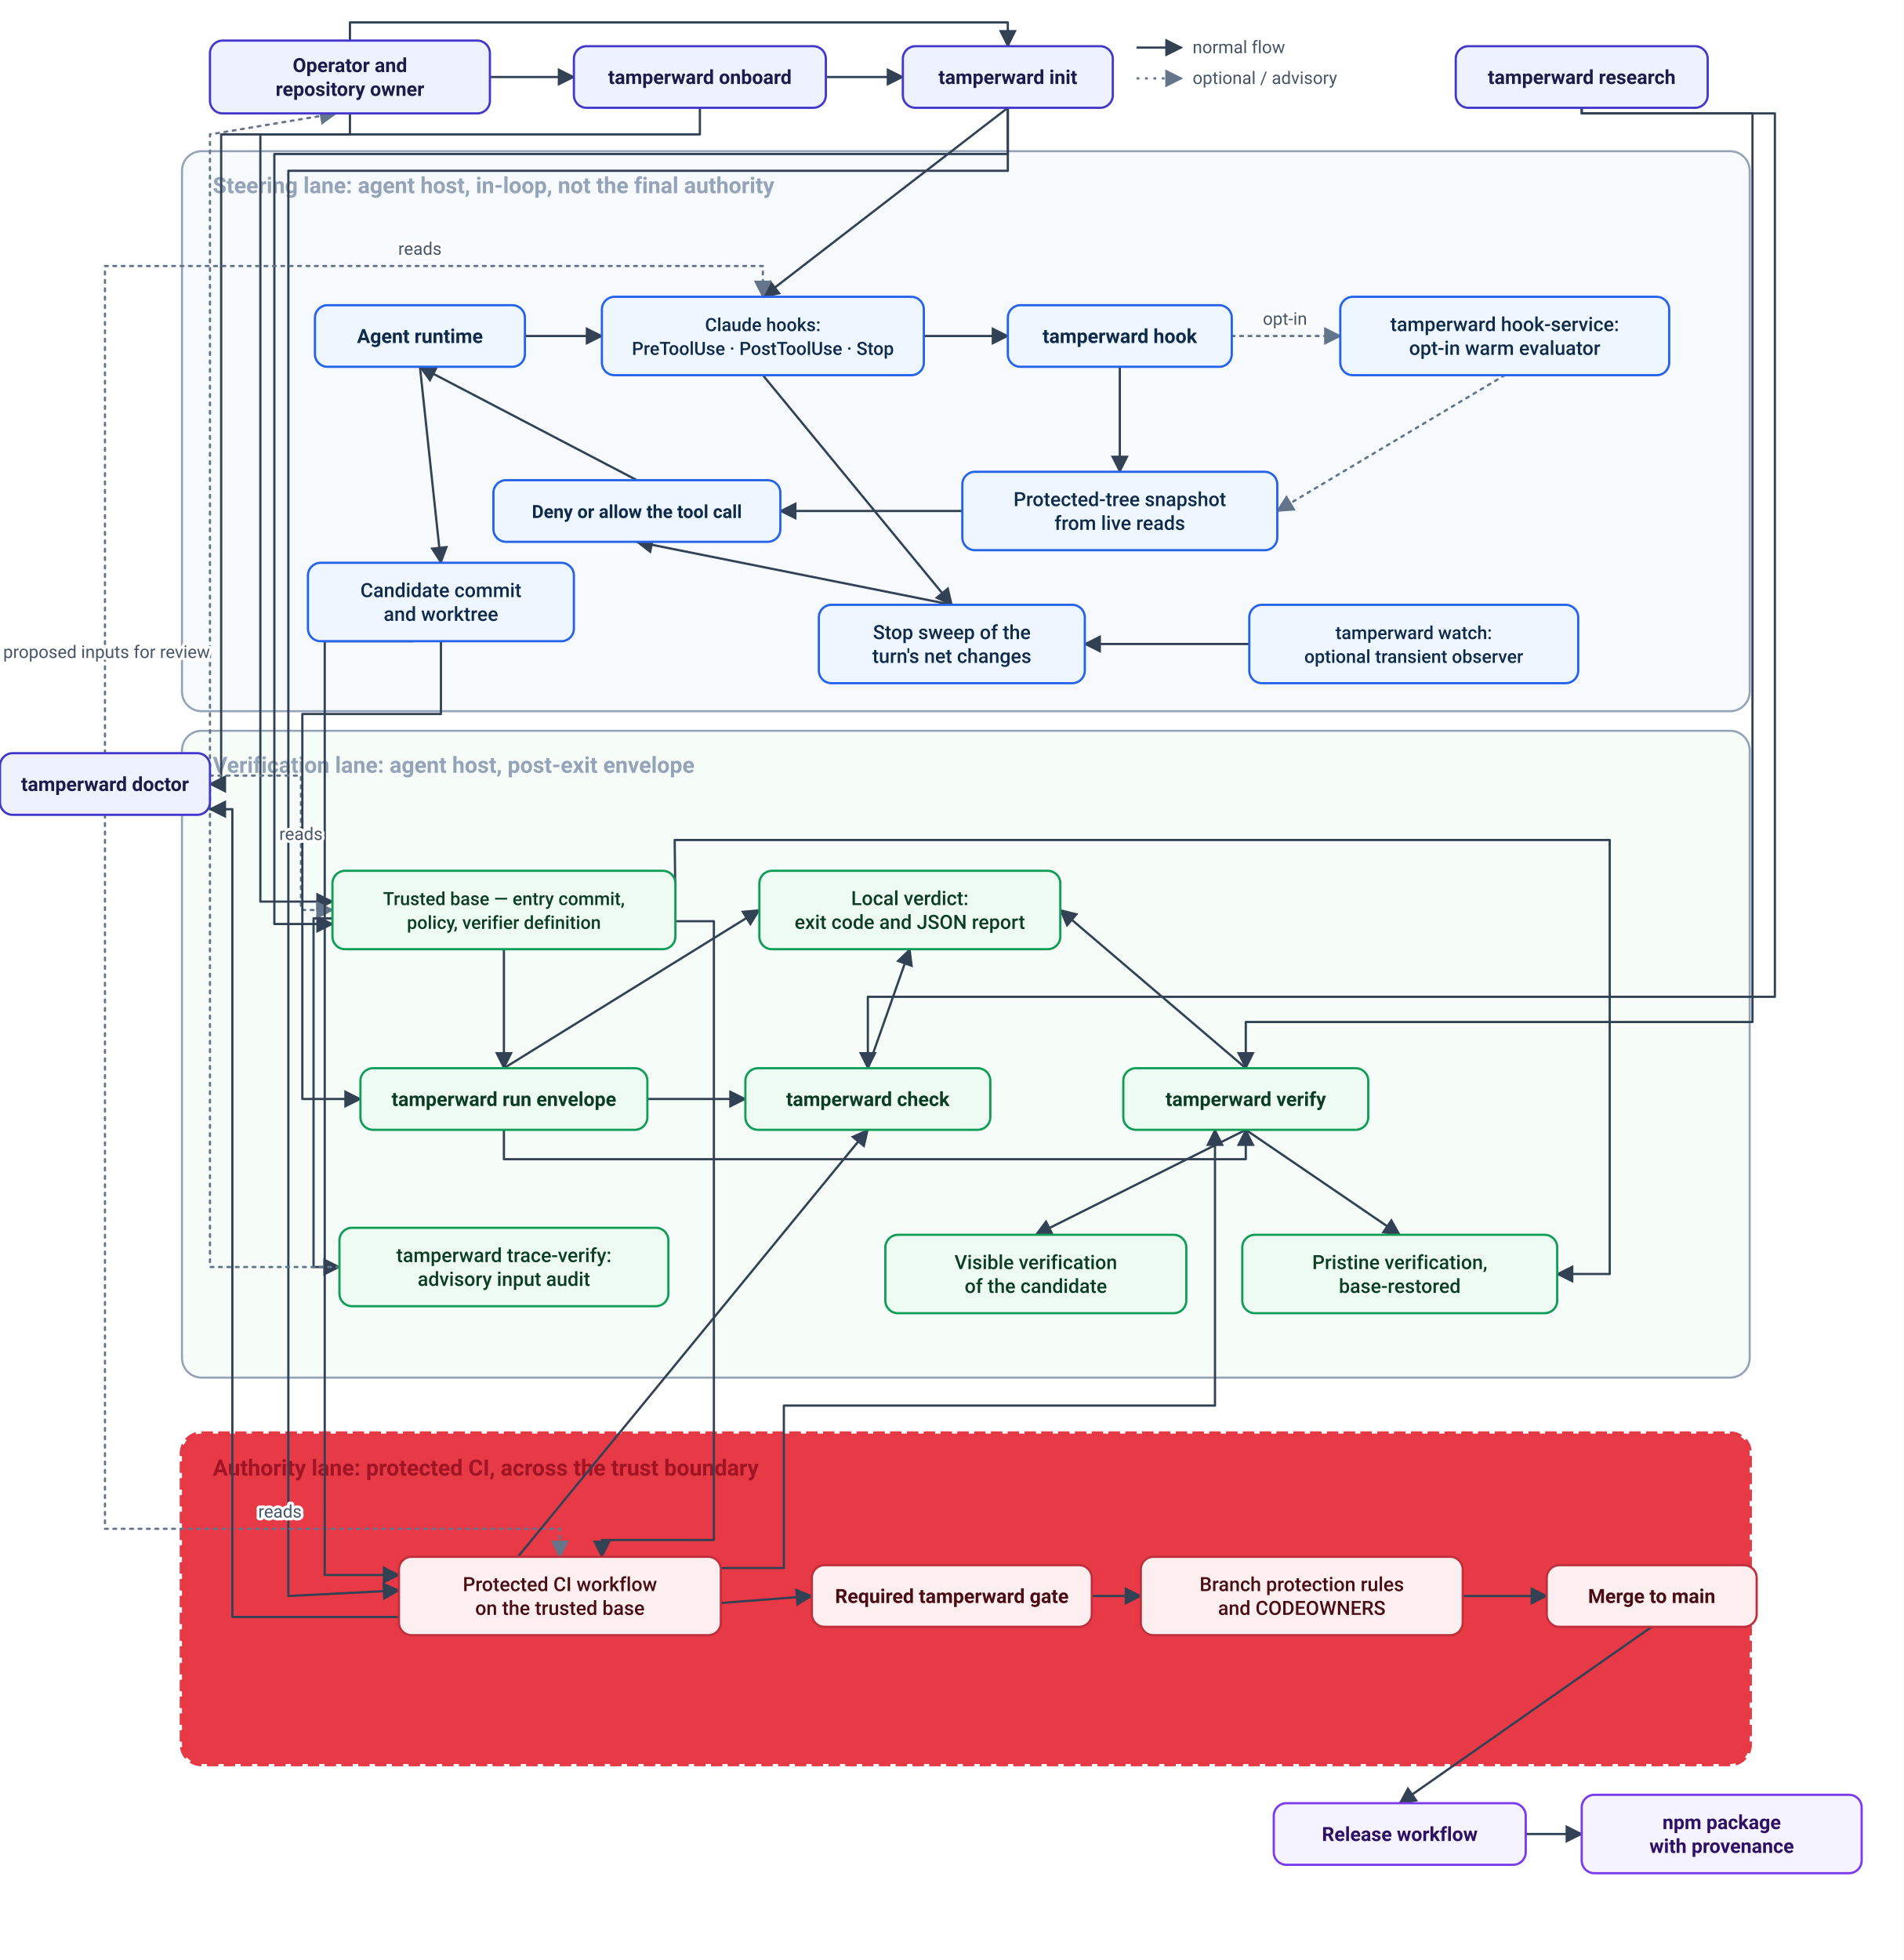
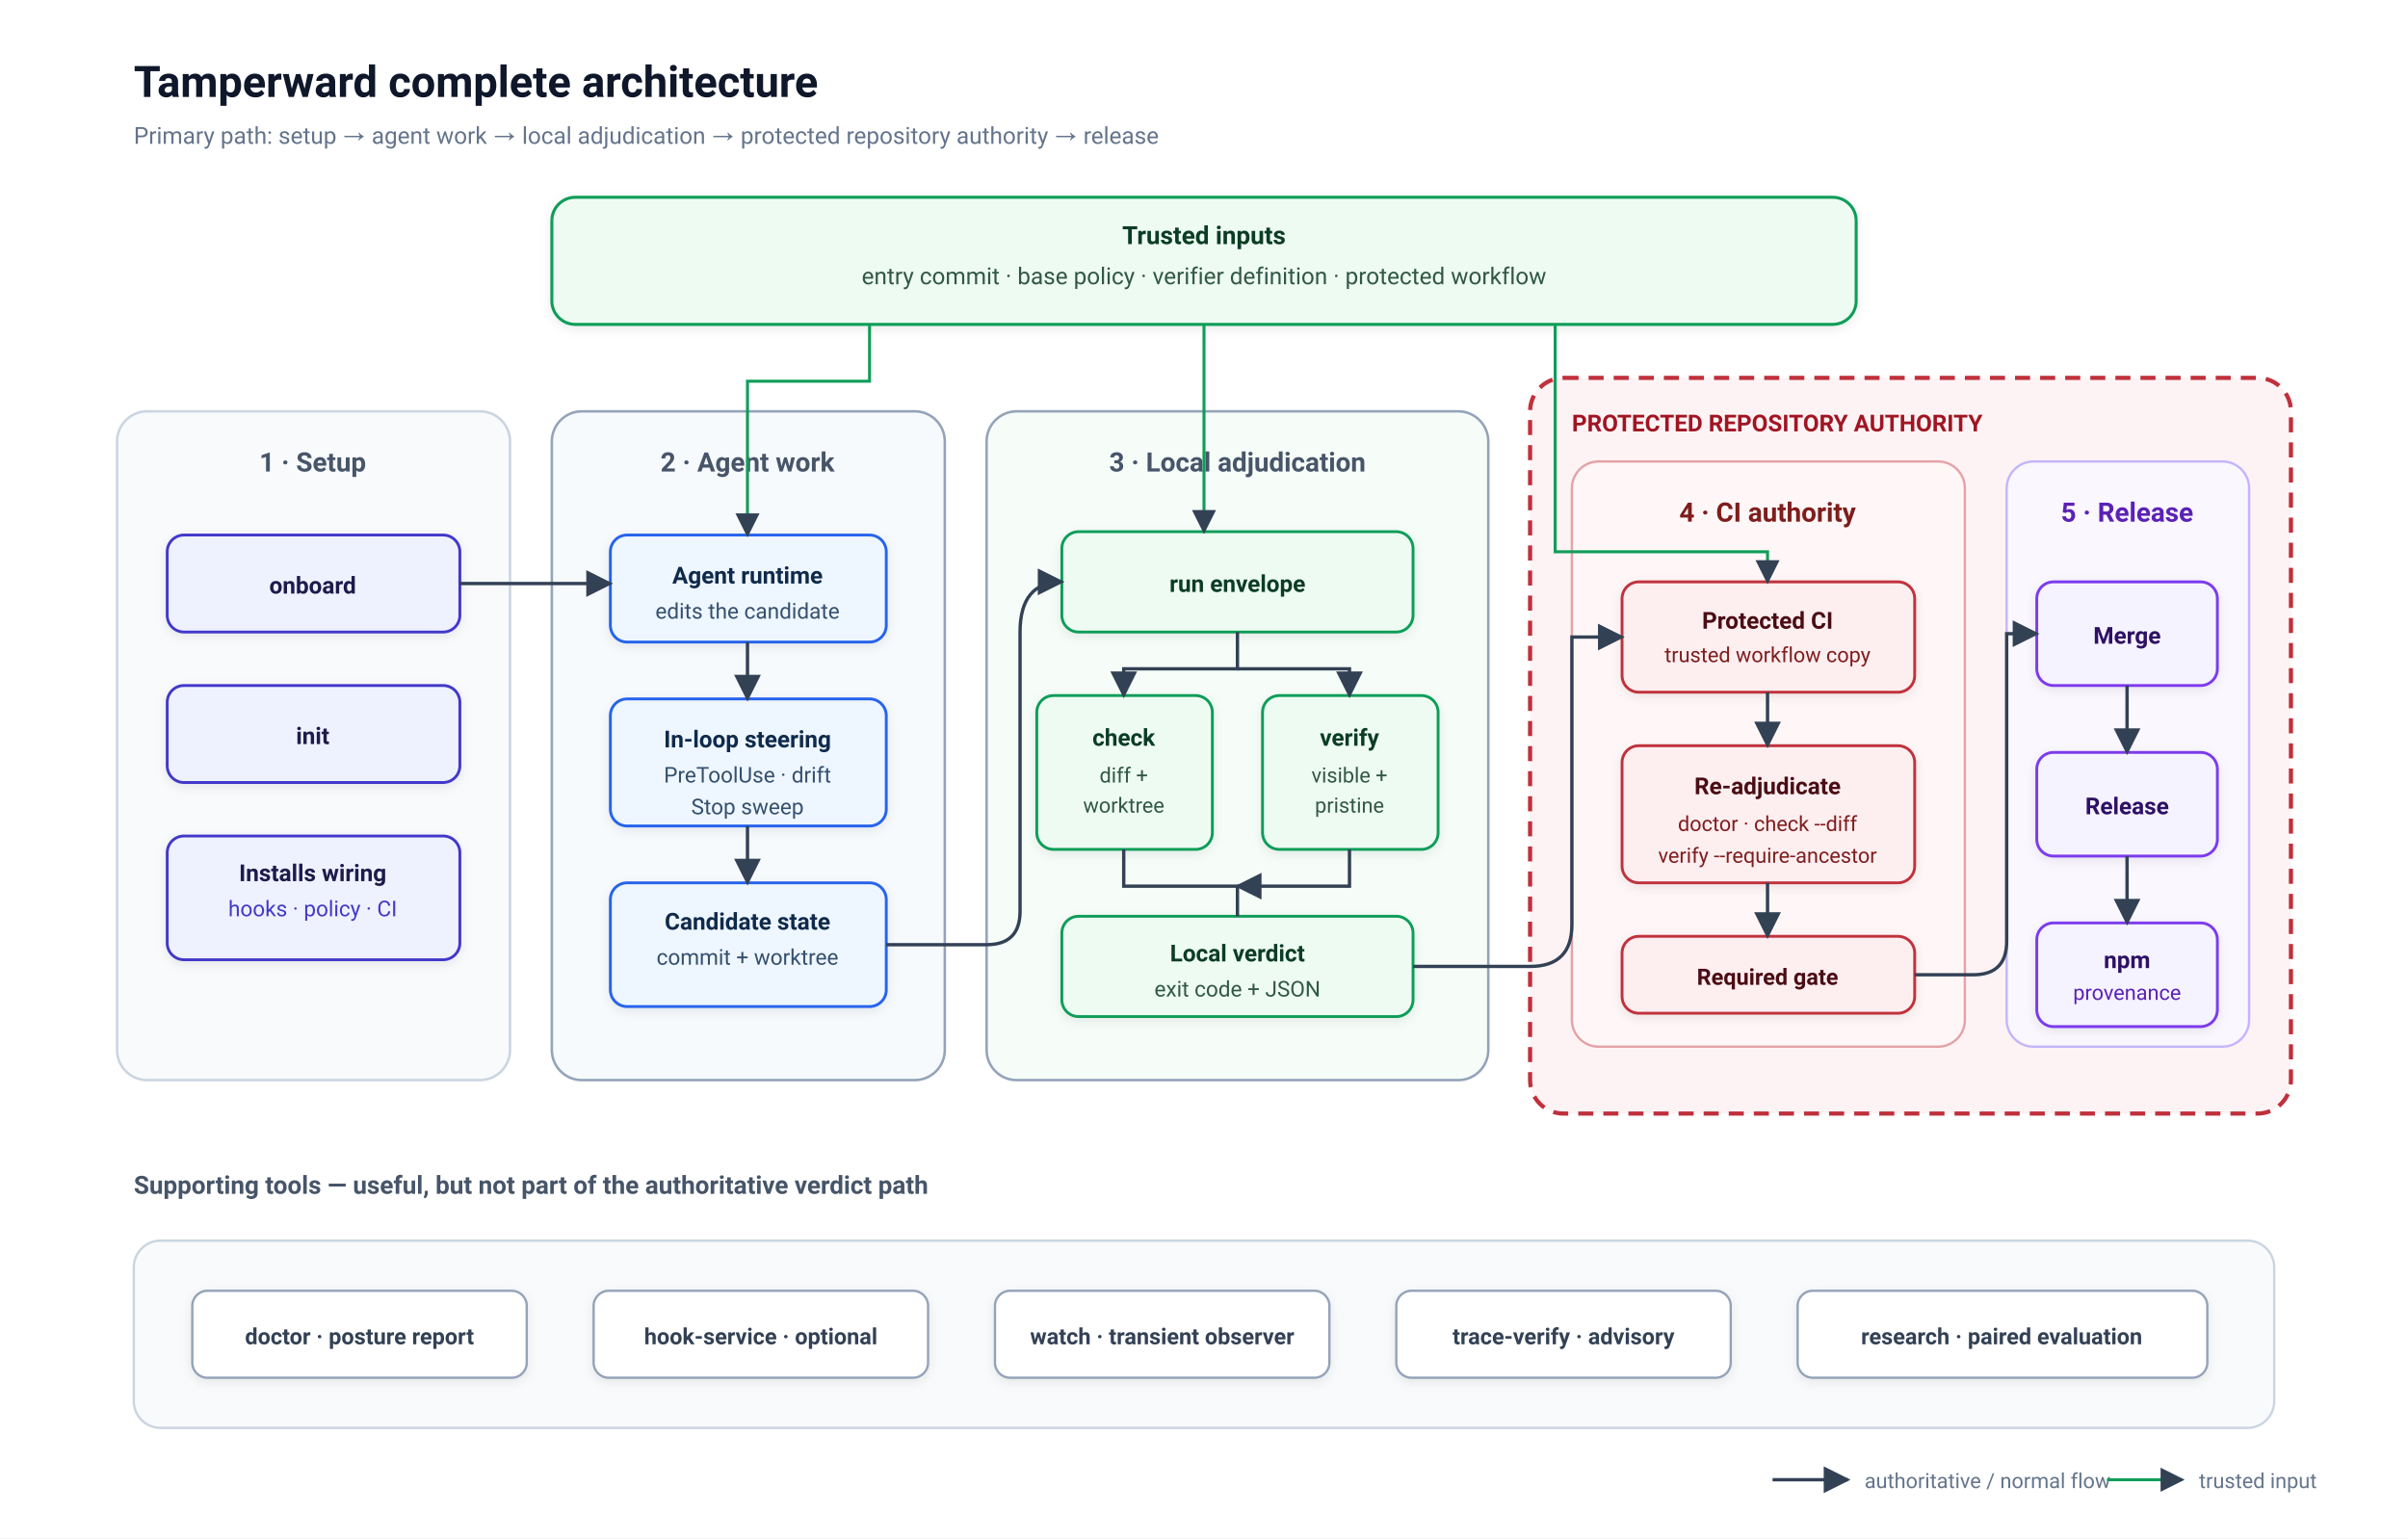
- <svg xmlns="http://www.w3.org/2000/svg" viewBox="0 0 1360 1400" width="1360" height="1400" role="img" aria-labelledby="tw-arch-title tw-arch-desc" font-family="ui-sans-serif, system-ui, -apple-system, 'Segoe UI', Roboto, Helvetica, Arial, sans-serif">
+ <svg xmlns="http://www.w3.org/2000/svg" viewBox="0 0 1440 920" width="1440" height="920" role="img" aria-labelledby="tw-arch-title tw-arch-desc" font-family="ui-sans-serif, system-ui, -apple-system, 'Segoe UI', Roboto, Helvetica, Arial, sans-serif">
  <defs>
-     <marker id="arw" viewBox="0 0 10 10" refX="9" refY="5" markerWidth="8" markerHeight="8" orient="auto-start-reverse">
-       <path d="M0,0 L10,5 L0,10 z" fill="#334155" />
+     <marker id="arrow" viewBox="0 0 10 10" refX="9" refY="5" markerWidth="8" markerHeight="8" orient="auto">
+       <path d="M0 0L10 5L0 10Z" fill="#334155" />
    </marker>
-     <marker id="arwd" viewBox="0 0 10 10" refX="9" refY="5" markerWidth="8" markerHeight="8" orient="auto-start-reverse">
-       <path d="M0,0 L10,5 L0,10 z" fill="#64748b" />
+     <marker id="arrow-muted" viewBox="0 0 10 10" refX="9" refY="5" markerWidth="8" markerHeight="8" orient="auto">
+       <path d="M0 0L10 5L0 10Z" fill="#64748b" />
    </marker>
+     <filter id="shadow" x="-10%" y="-15%" width="120%" height="140%">
+       <feDropShadow dx="0" dy="2" stdDeviation="3" flood-color="#0f172a" flood-opacity="0.08" />
+     </filter>
  </defs>
-   <rect x="0" y="0" width="1360" height="1400" fill="#ffffff" />
-   <rect x="130" y="108" width="1120" height="400" rx="14" fill="#f7fafd" stroke="#94a3b8" stroke-width="1.5" />
-   <text x="152" y="138" font-size="16" font-weight="700" fill="#94a3b8">Steering lane: agent host, in-loop, not the final authority</text>
-   <rect x="130" y="522" width="1120" height="462" rx="14" fill="#f6fdf9" stroke="#94a3b8" stroke-width="1.5" />
-   <text x="152" y="552" font-size="16" font-weight="700" fill="#94a3b8">Verification lane: agent host, post-exit envelope</text>
-   <rect x="130" y="1024" width="1120" height="236" rx="14" fill="#e63946" stroke="#e63946" stroke-width="3" stroke-dasharray="8 4" />
-   <text x="152" y="1054" font-size="16" font-weight="700" fill="#e63946">Authority lane: protected CI, across the trust boundary</text>
-   <rect x="130" y="1024" width="1120" height="236" rx="14" fill="#e63946" fill-opacity="0.078" stroke="none" pointer-events="none" />
-   <rect x="130" y="1024" width="1120" height="236" rx="14" fill="none" stroke="#e63946" stroke-width="3" stroke-dasharray="8 4" />
-   <text x="152" y="1054" font-size="16" font-weight="700" fill="#a01523">Authority lane: protected CI, across the trust boundary</text>
-   <path d="M 350.0,55.0 L 410.0,55.0" fill="none" stroke="#334155" stroke-width="1.6" marker-end="url(#arw)" stroke-linejoin="round" stroke-linecap="round" />
-   <path d="M 250.0,29.0 L 250.0,16.0 L 720.0,16.0 L 720.0,33.0" fill="none" stroke="#334155" stroke-width="1.6" marker-end="url(#arw)" stroke-linejoin="round" stroke-linecap="round" />
-   <path d="M 590.0,55.0 L 645.0,55.0" fill="none" stroke="#334155" stroke-width="1.6" marker-end="url(#arw)" stroke-linejoin="round" stroke-linecap="round" />
-   <path d="M 500.0,77.0 L 500.0,96.0 L 158.0,96.0 L 158.0,560.0 L 150.0,560.0" fill="none" stroke="#334155" stroke-width="1.6" marker-end="url(#arw)" stroke-linejoin="round" stroke-linecap="round" />
-   <path d="M 250.0,81.0 L 250.0,96.0 L 186.0,96.0 L 186.0,644.0 L 237.5,644.0" fill="none" stroke="#334155" stroke-width="1.6" marker-end="url(#arw)" stroke-linejoin="round" stroke-linecap="round" />
-   <path d="M 720.0,77.0 L 545.0,212.0" fill="none" stroke="#334155" stroke-width="1.6" marker-end="url(#arw)" stroke-linejoin="round" stroke-linecap="round" />
-   <path d="M 720.0,77.0 L 720.0,110.0 L 196.0,110.0 L 196.0,660.0 L 237.5,660.0" fill="none" stroke="#334155" stroke-width="1.6" marker-end="url(#arw)" stroke-linejoin="round" stroke-linecap="round" />
-   <path d="M 720.0,77.0 L 720.0,122.0 L 206.0,122.0 L 206.0,1140.0 L 285.0,1136.0" fill="none" stroke="#334155" stroke-width="1.6" marker-end="url(#arw)" stroke-linejoin="round" stroke-linecap="round" />
-   <path d="M 75.0,538.0 L 75.0,190.0 L 545.0,190.0 L 545.0,212.0" fill="none" stroke="#64748b" stroke-width="1.6" stroke-dasharray="2 4" marker-end="url(#arwd)" stroke-linejoin="round" stroke-linecap="round" />
-   <path d="M 150.0,554.0 L 215.0,554.0 L 215.0,650.0 L 237.5,650.0" fill="none" stroke="#64748b" stroke-width="1.6" stroke-dasharray="2 4" marker-end="url(#arwd)" stroke-linejoin="round" stroke-linecap="round" />
-   <path d="M 75.0,582.0 L 75.0,1092.0 L 400.0,1092.0 L 400.0,1112.0" fill="none" stroke="#64748b" stroke-width="1.6" stroke-dasharray="2 4" marker-end="url(#arwd)" stroke-linejoin="round" stroke-linecap="round" />
-   <path d="M 375.0,240.0 L 430.0,240.0" fill="none" stroke="#334155" stroke-width="1.6" marker-end="url(#arw)" stroke-linejoin="round" stroke-linecap="round" />
-   <path d="M 660.0,240.0 L 720.0,240.0" fill="none" stroke="#334155" stroke-width="1.6" marker-end="url(#arw)" stroke-linejoin="round" stroke-linecap="round" />
-   <path d="M 880.0,240.0 L 957.5,240.0" fill="none" stroke="#64748b" stroke-width="1.6" stroke-dasharray="2 4" marker-end="url(#arwd)" stroke-linejoin="round" stroke-linecap="round" />
-   <path d="M 800.0,262.0 L 800.0,337.0" fill="none" stroke="#334155" stroke-width="1.6" marker-end="url(#arw)" stroke-linejoin="round" stroke-linecap="round" />
-   <path d="M 1075.0,268.0 L 912.5,365.0" fill="none" stroke="#64748b" stroke-width="1.6" stroke-dasharray="2 4" marker-end="url(#arwd)" stroke-linejoin="round" stroke-linecap="round" />
-   <path d="M 687.5,365.0 L 557.5,365.0" fill="none" stroke="#334155" stroke-width="1.6" marker-end="url(#arw)" stroke-linejoin="round" stroke-linecap="round" />
-   <path d="M 455.0,343.0 L 300.0,262.0" fill="none" stroke="#334155" stroke-width="1.6" marker-end="url(#arw)" stroke-linejoin="round" stroke-linecap="round" />
-   <path d="M 545.0,268.0 L 680.0,432.0" fill="none" stroke="#334155" stroke-width="1.6" marker-end="url(#arw)" stroke-linejoin="round" stroke-linecap="round" />
-   <path d="M 892.5,460.0 L 775.0,460.0" fill="none" stroke="#334155" stroke-width="1.6" marker-end="url(#arw)" stroke-linejoin="round" stroke-linecap="round" />
-   <path d="M 680.0,432.0 L 455.0,387.0" fill="none" stroke="#334155" stroke-width="1.6" marker-end="url(#arw)" stroke-linejoin="round" stroke-linecap="round" />
-   <path d="M 300.0,262.0 L 315.0,402.0" fill="none" stroke="#334155" stroke-width="1.6" marker-end="url(#arw)" stroke-linejoin="round" stroke-linecap="round" />
-   <path d="M 315.0,458.0 L 315.0,510.0 L 216.0,510.0 L 216.0,785.0 L 257.5,785.0" fill="none" stroke="#334155" stroke-width="1.6" marker-end="url(#arw)" stroke-linejoin="round" stroke-linecap="round" />
-   <path d="M 360.0,678.0 L 360.0,763.0" fill="none" stroke="#334155" stroke-width="1.6" marker-end="url(#arw)" stroke-linejoin="round" stroke-linecap="round" />
-   <path d="M 462.5,785.0 L 532.5,785.0" fill="none" stroke="#334155" stroke-width="1.6" marker-end="url(#arw)" stroke-linejoin="round" stroke-linecap="round" />
-   <path d="M 360.0,807.0 L 360.0,828.0 L 890.0,828.0 L 890.0,807.0" fill="none" stroke="#334155" stroke-width="1.6" marker-end="url(#arw)" stroke-linejoin="round" stroke-linecap="round" />
-   <path d="M 890.0,807.0 L 740.0,882.0" fill="none" stroke="#334155" stroke-width="1.6" marker-end="url(#arw)" stroke-linejoin="round" stroke-linecap="round" />
-   <path d="M 890.0,807.0 L 1000.0,882.0" fill="none" stroke="#334155" stroke-width="1.6" marker-end="url(#arw)" stroke-linejoin="round" stroke-linecap="round" />
-   <path d="M 482.5,642.0 L 482.0,600.0 L 1150.0,600.0 L 1150.0,910.0 L 1112.5,910.0" fill="none" stroke="#334155" stroke-width="1.6" marker-end="url(#arw)" stroke-linejoin="round" stroke-linecap="round" />
-   <path d="M 620.0,763.0 L 650.0,678.0" fill="none" stroke="#334155" stroke-width="1.6" marker-end="url(#arw)" stroke-linejoin="round" stroke-linecap="round" />
-   <path d="M 890.0,763.0 L 757.5,650.0" fill="none" stroke="#334155" stroke-width="1.6" marker-end="url(#arw)" stroke-linejoin="round" stroke-linecap="round" />
-   <path d="M 360.0,763.0 L 542.5,650.0" fill="none" stroke="#334155" stroke-width="1.6" marker-end="url(#arw)" stroke-linejoin="round" stroke-linecap="round" />
-   <path d="M 237.5,656.0 L 224.0,656.0 L 224.0,905.0 L 242.5,905.0" fill="none" stroke="#334155" stroke-width="1.6" marker-end="url(#arw)" stroke-linejoin="round" stroke-linecap="round" />
-   <path d="M 242.5,905.0 L 150.0,905.0 L 150.0,96.0 L 240.0,81.0" fill="none" stroke="#64748b" stroke-width="1.6" stroke-dasharray="2 4" marker-end="url(#arwd)" stroke-linejoin="round" stroke-linecap="round" />
-   <path d="M 1130.0,77.0 L 1130.0,81.0 L 1268.0,81.0 L 1268.0,712.0 L 620.0,712.0 L 620.0,763.0" fill="none" stroke="#334155" stroke-width="1.6" marker-end="url(#arw)" stroke-linejoin="round" stroke-linecap="round" />
-   <path d="M 1130.0,77.0 L 1130.0,81.0 L 1252.0,81.0 L 1252.0,730.0 L 890.0,730.0 L 890.0,763.0" fill="none" stroke="#334155" stroke-width="1.6" marker-end="url(#arw)" stroke-linejoin="round" stroke-linecap="round" />
-   <path d="M 295.0,458.0 L 232.0,458.0 L 232.0,1125.0 L 285.0,1125.0" fill="none" stroke="#334155" stroke-width="1.6" marker-end="url(#arw)" stroke-linejoin="round" stroke-linecap="round" />
-   <path d="M 482.5,658.0 L 510.0,658.0 L 510.0,1100.0 L 430.0,1100.0 L 430.0,1112.0" fill="none" stroke="#334155" stroke-width="1.6" marker-end="url(#arw)" stroke-linejoin="round" stroke-linecap="round" />
-   <path d="M 285.0,1155.0 L 166.0,1155.0 L 166.0,578.0 L 150.0,578.0" fill="none" stroke="#334155" stroke-width="1.6" marker-end="url(#arw)" stroke-linejoin="round" stroke-linecap="round" />
-   <path d="M 370.0,1112.0 L 620.0,807.0" fill="none" stroke="#334155" stroke-width="1.6" marker-end="url(#arw)" stroke-linejoin="round" stroke-linecap="round" />
-   <path d="M 515.0,1120.0 L 560.0,1120.0 L 560.0,1004.0 L 868.0,1004.0 L 868.0,807.0" fill="none" stroke="#334155" stroke-width="1.6" marker-end="url(#arw)" stroke-linejoin="round" stroke-linecap="round" />
-   <path d="M 515.0,1145.0 L 580.0,1140.0" fill="none" stroke="#334155" stroke-width="1.6" marker-end="url(#arw)" stroke-linejoin="round" stroke-linecap="round" />
-   <path d="M 780.0,1140.0 L 815.0,1140.0" fill="none" stroke="#334155" stroke-width="1.6" marker-end="url(#arw)" stroke-linejoin="round" stroke-linecap="round" />
-   <path d="M 1045.0,1140.0 L 1105.0,1140.0" fill="none" stroke="#334155" stroke-width="1.6" marker-end="url(#arw)" stroke-linejoin="round" stroke-linecap="round" />
-   <path d="M 1180.0,1162.0 L 1000.0,1288.0" fill="none" stroke="#334155" stroke-width="1.6" marker-end="url(#arw)" stroke-linejoin="round" stroke-linecap="round" />
-   <path d="M 1090.0,1310.0 L 1130.0,1310.0" fill="none" stroke="#334155" stroke-width="1.6" marker-end="url(#arw)" stroke-linejoin="round" stroke-linecap="round" />
-   <text x="300" y="182" font-size="12.5" text-anchor="middle" fill="#475569" paint-order="stroke" stroke="#ffffff" stroke-width="4" stroke-linejoin="round">reads</text>
-   <text x="215" y="600" font-size="12.5" text-anchor="middle" fill="#475569" paint-order="stroke" stroke="#ffffff" stroke-width="4" stroke-linejoin="round">reads</text>
-   <text x="200" y="1084" font-size="12.5" text-anchor="middle" fill="#475569" paint-order="stroke" stroke="#ffffff" stroke-width="4" stroke-linejoin="round">reads</text>
-   <text x="918" y="232" font-size="12.5" text-anchor="middle" fill="#475569" paint-order="stroke" stroke="#ffffff" stroke-width="4" stroke-linejoin="round">opt-in</text>
-   <text x="150" y="470" font-size="12.5" text-anchor="end" fill="#475569" paint-order="stroke" stroke="#ffffff" stroke-width="4" stroke-linejoin="round">proposed inputs for review</text>
-   <rect x="150.0" y="29.0" width="200" height="52" rx="9" fill="#eef2ff" stroke="#4338ca" stroke-width="1.6" />
-   <text x="250.0" y="51.5" font-size="14" text-anchor="middle" fill="#1e1b4b" font-weight="600">Operator and</text>
-   <text x="250.0" y="68.5" font-size="14" text-anchor="middle" fill="#1e1b4b" font-weight="600">repository owner</text>
-   <rect x="410.0" y="33.0" width="180" height="44" rx="9" fill="#eef2ff" stroke="#4338ca" stroke-width="1.6" />
-   <text x="500.0" y="60.0" font-size="14" text-anchor="middle" fill="#1e1b4b" font-weight="600">tamperward onboard</text>
-   <rect x="645.0" y="33.0" width="150" height="44" rx="9" fill="#eef2ff" stroke="#4338ca" stroke-width="1.6" />
-   <text x="720.0" y="60.0" font-size="14" text-anchor="middle" fill="#1e1b4b" font-weight="600">tamperward init</text>
-   <rect x="1040.0" y="33.0" width="180" height="44" rx="9" fill="#eef2ff" stroke="#4338ca" stroke-width="1.6" />
-   <text x="1130.0" y="60.0" font-size="14" text-anchor="middle" fill="#1e1b4b" font-weight="600">tamperward research</text>
-   <rect x="0.0" y="538.0" width="150" height="44" rx="9" fill="#eef2ff" stroke="#4338ca" stroke-width="1.6" />
-   <text x="75.0" y="565.0" font-size="14" text-anchor="middle" fill="#1e1b4b" font-weight="600">tamperward doctor</text>
-   <rect x="225.0" y="218.0" width="150" height="44" rx="9" fill="#eef6ff" stroke="#2563eb" stroke-width="1.6" />
-   <text x="300.0" y="245.0" font-size="14" text-anchor="middle" fill="#0f2a4a" font-weight="600">Agent runtime</text>
-   <rect x="430.0" y="212.0" width="230" height="56" rx="9" fill="#eef6ff" stroke="#2563eb" stroke-width="1.6" />
-   <text x="545.0" y="236.5" font-size="13" text-anchor="middle" fill="#0f2a4a" font-weight="500">Claude hooks:</text>
-   <text x="545.0" y="253.5" font-size="13" text-anchor="middle" fill="#0f2a4a" font-weight="500">PreToolUse · PostToolUse · Stop</text>
-   <rect x="720.0" y="218.0" width="160" height="44" rx="9" fill="#eef6ff" stroke="#2563eb" stroke-width="1.6" />
-   <text x="800.0" y="245.0" font-size="14" text-anchor="middle" fill="#0f2a4a" font-weight="600">tamperward hook</text>
-   <rect x="957.5" y="212.0" width="235" height="56" rx="9" fill="#eef6ff" stroke="#2563eb" stroke-width="1.6" />
-   <text x="1075.0" y="236.5" font-size="14" text-anchor="middle" fill="#0f2a4a" font-weight="500">tamperward hook-service:</text>
-   <text x="1075.0" y="253.5" font-size="14" text-anchor="middle" fill="#0f2a4a" font-weight="500">opt-in warm evaluator</text>
-   <rect x="352.5" y="343.0" width="205" height="44" rx="9" fill="#eef6ff" stroke="#2563eb" stroke-width="1.6" />
-   <text x="455.0" y="370.0" font-size="13" text-anchor="middle" fill="#0f2a4a" font-weight="600">Deny or allow the tool call</text>
-   <rect x="687.5" y="337.0" width="225" height="56" rx="9" fill="#eef6ff" stroke="#2563eb" stroke-width="1.6" />
-   <text x="800.0" y="361.5" font-size="14" text-anchor="middle" fill="#0f2a4a" font-weight="500">Protected-tree snapshot</text>
-   <text x="800.0" y="378.5" font-size="14" text-anchor="middle" fill="#0f2a4a" font-weight="500">from live reads</text>
-   <rect x="585.0" y="432.0" width="190" height="56" rx="9" fill="#eef6ff" stroke="#2563eb" stroke-width="1.6" />
-   <text x="680.0" y="456.5" font-size="14" text-anchor="middle" fill="#0f2a4a" font-weight="500">Stop sweep of the</text>
-   <text x="680.0" y="473.5" font-size="14" text-anchor="middle" fill="#0f2a4a" font-weight="500">turn's net changes</text>
-   <rect x="892.5" y="432.0" width="235" height="56" rx="9" fill="#eef6ff" stroke="#2563eb" stroke-width="1.6" />
-   <text x="1010.0" y="456.5" font-size="13" text-anchor="middle" fill="#0f2a4a" font-weight="500">tamperward watch:</text>
-   <text x="1010.0" y="473.5" font-size="13" text-anchor="middle" fill="#0f2a4a" font-weight="500">optional transient observer</text>
-   <rect x="220.0" y="402.0" width="190" height="56" rx="9" fill="#eef6ff" stroke="#2563eb" stroke-width="1.6" />
-   <text x="315.0" y="426.5" font-size="14" text-anchor="middle" fill="#0f2a4a" font-weight="500">Candidate commit</text>
-   <text x="315.0" y="443.5" font-size="14" text-anchor="middle" fill="#0f2a4a" font-weight="500">and worktree</text>
-   <rect x="237.5" y="622.0" width="245" height="56" rx="9" fill="#eefbf3" stroke="#0f9d58" stroke-width="1.6" />
-   <text x="360.0" y="646.5" font-size="13" text-anchor="middle" fill="#0b3d24" font-weight="500">Trusted base — entry commit,</text>
-   <text x="360.0" y="663.5" font-size="13" text-anchor="middle" fill="#0b3d24" font-weight="500">policy, verifier definition</text>
-   <rect x="542.5" y="622.0" width="215" height="56" rx="9" fill="#eefbf3" stroke="#0f9d58" stroke-width="1.6" />
-   <text x="650.0" y="646.5" font-size="14" text-anchor="middle" fill="#0b3d24" font-weight="500">Local verdict:</text>
-   <text x="650.0" y="663.5" font-size="14" text-anchor="middle" fill="#0b3d24" font-weight="500">exit code and JSON report</text>
-   <rect x="257.5" y="763.0" width="205" height="44" rx="9" fill="#eefbf3" stroke="#0f9d58" stroke-width="1.6" />
-   <text x="360.0" y="790.0" font-size="14" text-anchor="middle" fill="#0b3d24" font-weight="600">tamperward run envelope</text>
-   <rect x="532.5" y="763.0" width="175" height="44" rx="9" fill="#eefbf3" stroke="#0f9d58" stroke-width="1.6" />
-   <text x="620.0" y="790.0" font-size="14" text-anchor="middle" fill="#0b3d24" font-weight="600">tamperward check</text>
-   <rect x="802.5" y="763.0" width="175" height="44" rx="9" fill="#eefbf3" stroke="#0f9d58" stroke-width="1.6" />
-   <text x="890.0" y="790.0" font-size="14" text-anchor="middle" fill="#0b3d24" font-weight="600">tamperward verify</text>
-   <rect x="242.5" y="877.0" width="235" height="56" rx="9" fill="#eefbf3" stroke="#0f9d58" stroke-width="1.6" />
-   <text x="360.0" y="901.5" font-size="14" text-anchor="middle" fill="#0b3d24" font-weight="500">tamperward trace-verify:</text>
-   <text x="360.0" y="918.5" font-size="14" text-anchor="middle" fill="#0b3d24" font-weight="500">advisory input audit</text>
-   <rect x="632.5" y="882.0" width="215" height="56" rx="9" fill="#eefbf3" stroke="#0f9d58" stroke-width="1.6" />
-   <text x="740.0" y="906.5" font-size="14" text-anchor="middle" fill="#0b3d24" font-weight="500">Visible verification</text>
-   <text x="740.0" y="923.5" font-size="14" text-anchor="middle" fill="#0b3d24" font-weight="500">of the candidate</text>
-   <rect x="887.5" y="882.0" width="225" height="56" rx="9" fill="#eefbf3" stroke="#0f9d58" stroke-width="1.6" />
-   <text x="1000.0" y="906.5" font-size="14" text-anchor="middle" fill="#0b3d24" font-weight="500">Pristine verification,</text>
-   <text x="1000.0" y="923.5" font-size="14" text-anchor="middle" fill="#0b3d24" font-weight="500">base-restored</text>
-   <rect x="285.0" y="1112.0" width="230" height="56" rx="9" fill="#fdeef0" stroke="#c0303c" stroke-width="1.6" />
-   <text x="400.0" y="1136.5" font-size="14" text-anchor="middle" fill="#4a0d14" font-weight="500">Protected CI workflow</text>
-   <text x="400.0" y="1153.5" font-size="14" text-anchor="middle" fill="#4a0d14" font-weight="500">on the trusted base</text>
-   <rect x="580.0" y="1118.0" width="200" height="44" rx="9" fill="#fdeef0" stroke="#c0303c" stroke-width="1.6" />
-   <text x="680.0" y="1145.0" font-size="14" text-anchor="middle" fill="#4a0d14" font-weight="600">Required tamperward gate</text>
-   <rect x="815.0" y="1112.0" width="230" height="56" rx="9" fill="#fdeef0" stroke="#c0303c" stroke-width="1.6" />
-   <text x="930.0" y="1136.5" font-size="14" text-anchor="middle" fill="#4a0d14" font-weight="500">Branch protection rules</text>
-   <text x="930.0" y="1153.5" font-size="14" text-anchor="middle" fill="#4a0d14" font-weight="500">and CODEOWNERS</text>
-   <rect x="1105.0" y="1118.0" width="150" height="44" rx="9" fill="#fdeef0" stroke="#c0303c" stroke-width="1.6" />
-   <text x="1180.0" y="1145.0" font-size="14" text-anchor="middle" fill="#4a0d14" font-weight="600">Merge to main</text>
-   <rect x="910.0" y="1288.0" width="180" height="44" rx="9" fill="#f5f3ff" stroke="#7c3aed" stroke-width="1.6" />
-   <text x="1000.0" y="1315.0" font-size="14" text-anchor="middle" fill="#2e1065" font-weight="600">Release workflow</text>
-   <rect x="1130.0" y="1282.0" width="200" height="56" rx="9" fill="#f5f3ff" stroke="#7c3aed" stroke-width="1.6" />
-   <text x="1230.0" y="1306.5" font-size="14" text-anchor="middle" fill="#2e1065" font-weight="600">npm package</text>
-   <text x="1230.0" y="1323.5" font-size="14" text-anchor="middle" fill="#2e1065" font-weight="600">with provenance</text>
-   <g font-size="12.5" fill="#475569">
-     <line x1="812" y1="34" x2="844" y2="34" stroke="#334155" stroke-width="1.6" marker-end="url(#arw)" />
-     <text x="852" y="38">normal flow</text>
-     <line x1="812" y1="56" x2="844" y2="56" stroke="#64748b" stroke-width="1.6" stroke-dasharray="2 4" marker-end="url(#arwd)" />
-     <text x="852" y="60">optional / advisory</text>
+   <rect width="1440" height="920" fill="#ffffff" />
+   <text x="80" y="58" font-size="26" font-weight="750" fill="#0f172a">Tamperward complete architecture</text>
+   <text x="80" y="86" font-size="14" fill="#64748b">Primary path: setup → agent work → local adjudication → protected repository authority → release</text>
+   <g filter="url(#shadow)">
+     <rect x="330" y="118" width="780" height="76" rx="14" fill="#eefbf3" stroke="#0f9d58" stroke-width="1.8" />
  </g>
+   <text x="720" y="146" text-anchor="middle" font-size="15" font-weight="700" fill="#0b3d24">Trusted inputs</text>
+   <text x="720" y="170" text-anchor="middle" font-size="14" fill="#315844">entry commit · base policy · verifier definition · protected workflow</text>
+   <rect x="70" y="246" width="235" height="400" rx="18" fill="#f8fafc" stroke="#cbd5e1" stroke-width="1.5" />
+   <rect x="330" y="246" width="235" height="400" rx="18" fill="#f7fafd" stroke="#94a3b8" stroke-width="1.5" />
+   <rect x="590" y="246" width="300" height="400" rx="18" fill="#f6fdf9" stroke="#94a3b8" stroke-width="1.5" />
+   <rect x="915" y="226" width="455" height="440" rx="20" fill="#e63946" fill-opacity="0.06" stroke="#c0303c" stroke-width="2.5" stroke-dasharray="9 6" />
+   <text x="940" y="258" font-size="14" font-weight="700" fill="#a01523">PROTECTED REPOSITORY AUTHORITY</text>
+   <rect x="940" y="276" width="235" height="350" rx="16" fill="#fff7f7" stroke="#e4a2a8" stroke-width="1.4" />
+   <rect x="1200" y="276" width="145" height="350" rx="16" fill="#faf7ff" stroke="#c4b5fd" stroke-width="1.4" />
+   <text x="187" y="282" text-anchor="middle" font-size="16" font-weight="700" fill="#475569">1 · Setup</text>
+   <text x="447" y="282" text-anchor="middle" font-size="16" font-weight="700" fill="#475569">2 · Agent work</text>
+   <text x="740" y="282" text-anchor="middle" font-size="16" font-weight="700" fill="#475569">3 · Local adjudication</text>
+   <text x="1057" y="312" text-anchor="middle" font-size="16" font-weight="700" fill="#7f1d1d">4 · CI authority</text>
+   <text x="1272" y="312" text-anchor="middle" font-size="16" font-weight="700" fill="#5b21b6">5 · Release</text>
+   <g filter="url(#shadow)">
+     <rect x="100" y="320" width="175" height="58" rx="10" fill="#eef2ff" stroke="#4338ca" stroke-width="1.7" />
+     <rect x="100" y="410" width="175" height="58" rx="10" fill="#eef2ff" stroke="#4338ca" stroke-width="1.7" />
+     <rect x="100" y="500" width="175" height="74" rx="10" fill="#eef2ff" stroke="#4338ca" stroke-width="1.7" />
+   </g>
+   <text x="187" y="355" text-anchor="middle" font-size="14" font-weight="700" fill="#1e1b4b">onboard</text>
+   <text x="187" y="445" text-anchor="middle" font-size="14" font-weight="700" fill="#1e1b4b">init</text>
+   <text x="187" y="527" text-anchor="middle" font-size="14" font-weight="700" fill="#1e1b4b">Installs wiring</text>
+   <text x="187" y="548" text-anchor="middle" font-size="13" fill="#4338ca">hooks · policy · CI</text>
+   <g filter="url(#shadow)">
+     <rect x="365" y="320" width="165" height="64" rx="10" fill="#eef6ff" stroke="#2563eb" stroke-width="1.7" />
+     <rect x="365" y="418" width="165" height="76" rx="10" fill="#eef6ff" stroke="#2563eb" stroke-width="1.7" />
+     <rect x="365" y="528" width="165" height="74" rx="10" fill="#eef6ff" stroke="#2563eb" stroke-width="1.7" />
+   </g>
+   <text x="447" y="349" text-anchor="middle" font-size="14" font-weight="700" fill="#0f2a4a">Agent runtime</text>
+   <text x="447" y="370" text-anchor="middle" font-size="13" fill="#35506d">edits the candidate</text>
+   <text x="447" y="447" text-anchor="middle" font-size="14" font-weight="700" fill="#0f2a4a">In-loop steering</text>
+   <text x="447" y="468" text-anchor="middle" font-size="13" fill="#35506d">PreToolUse · drift</text>
+   <text x="447" y="487" text-anchor="middle" font-size="13" fill="#35506d">Stop sweep</text>
+   <text x="447" y="556" text-anchor="middle" font-size="14" font-weight="700" fill="#0f2a4a">Candidate state</text>
+   <text x="447" y="577" text-anchor="middle" font-size="13" fill="#35506d">commit + worktree</text>
+   <g filter="url(#shadow)">
+     <rect x="635" y="318" width="210" height="60" rx="10" fill="#eefbf3" stroke="#0f9d58" stroke-width="1.7" />
+     <rect x="620" y="416" width="105" height="92" rx="10" fill="#eefbf3" stroke="#0f9d58" stroke-width="1.7" />
+     <rect x="755" y="416" width="105" height="92" rx="10" fill="#eefbf3" stroke="#0f9d58" stroke-width="1.7" />
+     <rect x="635" y="548" width="210" height="60" rx="10" fill="#eefbf3" stroke="#0f9d58" stroke-width="1.7" />
+   </g>
+   <text x="740" y="354" text-anchor="middle" font-size="14" font-weight="700" fill="#0b3d24">run envelope</text>
+   <text x="672" y="446" text-anchor="middle" font-size="14" font-weight="700" fill="#0b3d24">check</text>
+   <text x="672" y="468" text-anchor="middle" font-size="12.5" fill="#315844">diff +</text>
+   <text x="672" y="486" text-anchor="middle" font-size="12.5" fill="#315844">worktree</text>
+   <text x="807" y="446" text-anchor="middle" font-size="14" font-weight="700" fill="#0b3d24">verify</text>
+   <text x="807" y="468" text-anchor="middle" font-size="12.5" fill="#315844">visible +</text>
+   <text x="807" y="486" text-anchor="middle" font-size="12.5" fill="#315844">pristine</text>
+   <text x="740" y="575" text-anchor="middle" font-size="14" font-weight="700" fill="#0b3d24">Local verdict</text>
+   <text x="740" y="596" text-anchor="middle" font-size="13" fill="#315844">exit code + JSON</text>
+   <g filter="url(#shadow)">
+     <rect x="970" y="348" width="175" height="66" rx="10" fill="#fdeef0" stroke="#c0303c" stroke-width="1.7" />
+     <rect x="970" y="446" width="175" height="82" rx="10" fill="#fdeef0" stroke="#c0303c" stroke-width="1.7" />
+     <rect x="970" y="560" width="175" height="46" rx="10" fill="#fdeef0" stroke="#c0303c" stroke-width="1.7" />
+   </g>
+   <text x="1057" y="376" text-anchor="middle" font-size="14" font-weight="700" fill="#4a0d14">Protected CI</text>
+   <text x="1057" y="396" text-anchor="middle" font-size="12.5" fill="#7f1d1d">trusted workflow copy</text>
+   <text x="1057" y="475" text-anchor="middle" font-size="14" font-weight="700" fill="#4a0d14">Re-adjudicate</text>
+   <text x="1057" y="497" text-anchor="middle" font-size="12.5" fill="#7f1d1d">doctor · check --diff</text>
+   <text x="1057" y="516" text-anchor="middle" font-size="12.5" fill="#7f1d1d">verify --require-ancestor</text>
+   <text x="1057" y="589" text-anchor="middle" font-size="13.5" font-weight="700" fill="#4a0d14">Required gate</text>
+   <g filter="url(#shadow)">
+     <rect x="1218" y="348" width="108" height="62" rx="10" fill="#f5f3ff" stroke="#7c3aed" stroke-width="1.7" />
+     <rect x="1218" y="450" width="108" height="62" rx="10" fill="#f5f3ff" stroke="#7c3aed" stroke-width="1.7" />
+     <rect x="1218" y="552" width="108" height="62" rx="10" fill="#f5f3ff" stroke="#7c3aed" stroke-width="1.7" />
+   </g>
+   <text x="1272" y="385" text-anchor="middle" font-size="14" font-weight="700" fill="#2e1065">Merge</text>
+   <text x="1272" y="487" text-anchor="middle" font-size="14" font-weight="700" fill="#2e1065">Release</text>
+   <text x="1272" y="579" text-anchor="middle" font-size="14" font-weight="700" fill="#2e1065">npm</text>
+   <text x="1272" y="598" text-anchor="middle" font-size="12.5" fill="#5b21b6">provenance</text>
+   <path d="M275 349H365" fill="none" stroke="#334155" stroke-width="2" marker-end="url(#arrow)" />
+   <path d="M447 384V418" fill="none" stroke="#334155" stroke-width="2" marker-end="url(#arrow)" />
+   <path d="M447 494V528" fill="none" stroke="#334155" stroke-width="2" marker-end="url(#arrow)" />
+   <path d="M530 565H590Q610 565 610 545V378Q610 348 635 348" fill="none" stroke="#334155" stroke-width="2" marker-end="url(#arrow)" />
+   <path d="M740 378V400H672V416" fill="none" stroke="#334155" stroke-width="2" marker-end="url(#arrow)" />
+   <path d="M740 400H807V416" fill="none" stroke="#334155" stroke-width="2" marker-end="url(#arrow)" />
+   <path d="M672 508V530H740V548" fill="none" stroke="#334155" stroke-width="2" />
+   <path d="M807 508V530H740" fill="none" stroke="#334155" stroke-width="2" marker-end="url(#arrow)" />
+   <path d="M845 578H915Q940 578 940 553V381Q940 381 970 381" fill="none" stroke="#334155" stroke-width="2" marker-end="url(#arrow)" />
+   <path d="M1057 414V446" fill="none" stroke="#334155" stroke-width="2" marker-end="url(#arrow)" />
+   <path d="M1057 528V560" fill="none" stroke="#334155" stroke-width="2" marker-end="url(#arrow)" />
+   <path d="M1145 583H1180Q1200 583 1200 563V379Q1200 379 1218 379" fill="none" stroke="#334155" stroke-width="2" marker-end="url(#arrow)" />
+   <path d="M1272 410V450" fill="none" stroke="#334155" stroke-width="2" marker-end="url(#arrow)" />
+   <path d="M1272 512V552" fill="none" stroke="#334155" stroke-width="2" marker-end="url(#arrow)" />
+   <path d="M520 194V228H447V320" fill="none" stroke="#0f9d58" stroke-width="1.8" marker-end="url(#arrow)" />
+   <path d="M720 194V318" fill="none" stroke="#0f9d58" stroke-width="1.8" marker-end="url(#arrow)" />
+   <path d="M930 194V330H1057V348" fill="none" stroke="#0f9d58" stroke-width="1.8" marker-end="url(#arrow)" />
+   <text x="80" y="714" font-size="15" font-weight="700" fill="#475569">Supporting tools — useful, but not part of the authoritative verdict path</text>
+   <rect x="80" y="742" width="1280" height="112" rx="16" fill="#f8fafc" stroke="#cbd5e1" stroke-width="1.4" />
+   <g filter="url(#shadow)">
+     <rect x="115" y="772" width="200" height="52" rx="9" fill="#ffffff" stroke="#94a3b8" stroke-width="1.4" />
+     <rect x="355" y="772" width="200" height="52" rx="9" fill="#ffffff" stroke="#94a3b8" stroke-width="1.4" />
+     <rect x="595" y="772" width="200" height="52" rx="9" fill="#ffffff" stroke="#94a3b8" stroke-width="1.4" />
+     <rect x="835" y="772" width="200" height="52" rx="9" fill="#ffffff" stroke="#94a3b8" stroke-width="1.4" />
+     <rect x="1075" y="772" width="245" height="52" rx="9" fill="#ffffff" stroke="#94a3b8" stroke-width="1.4" />
+   </g>
+   <text x="215" y="804" text-anchor="middle" font-size="13.5" font-weight="600" fill="#334155">doctor · posture report</text>
+   <text x="455" y="804" text-anchor="middle" font-size="13.5" font-weight="600" fill="#334155">hook-service · optional</text>
+   <text x="695" y="804" text-anchor="middle" font-size="13.5" font-weight="600" fill="#334155">watch · transient observer</text>
+   <text x="935" y="804" text-anchor="middle" font-size="13.5" font-weight="600" fill="#334155">trace-verify · advisory</text>
+   <text x="1197" y="804" text-anchor="middle" font-size="13.5" font-weight="600" fill="#334155">research · paired evaluation</text>
+   <line x1="1060" y1="885" x2="1105" y2="885" stroke="#334155" stroke-width="2" marker-end="url(#arrow)" />
+   <text x="1115" y="890" font-size="12.5" fill="#64748b">authoritative / normal flow</text>
+   <line x1="1260" y1="885" x2="1305" y2="885" stroke="#0f9d58" stroke-width="1.8" marker-end="url(#arrow)" />
+   <text x="1315" y="890" font-size="12.5" fill="#64748b">trusted input</text>
</svg>
